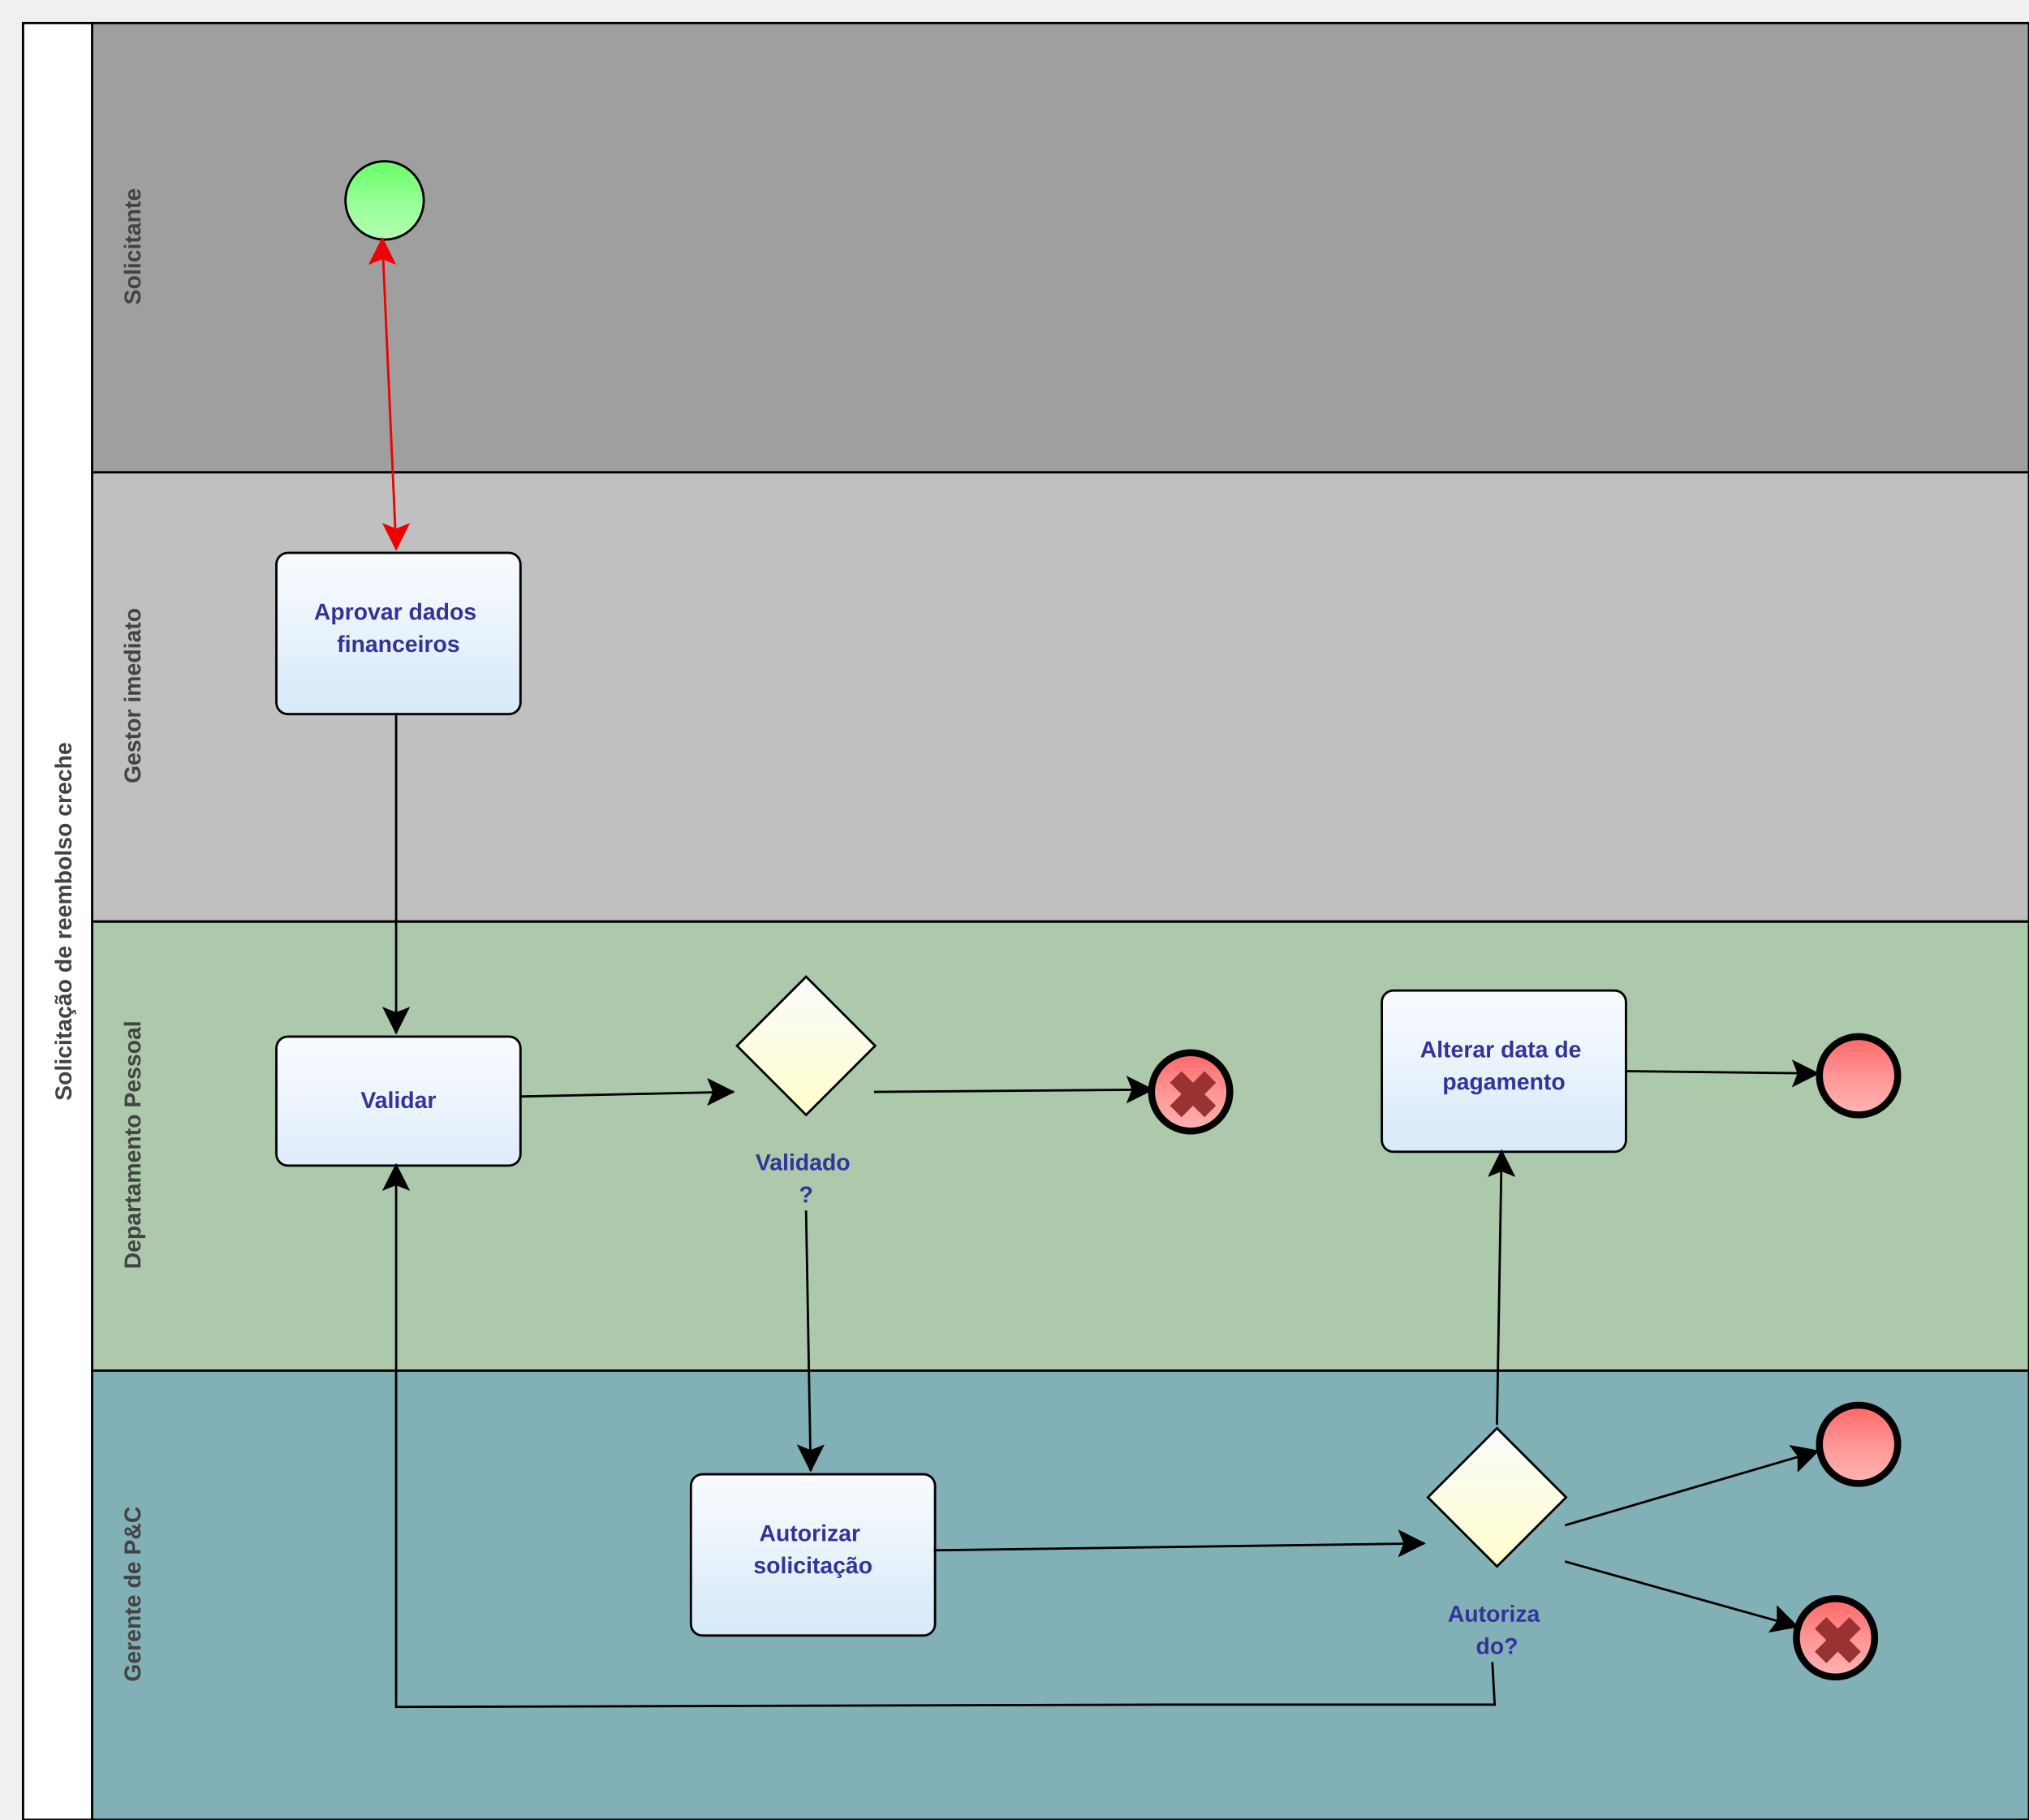
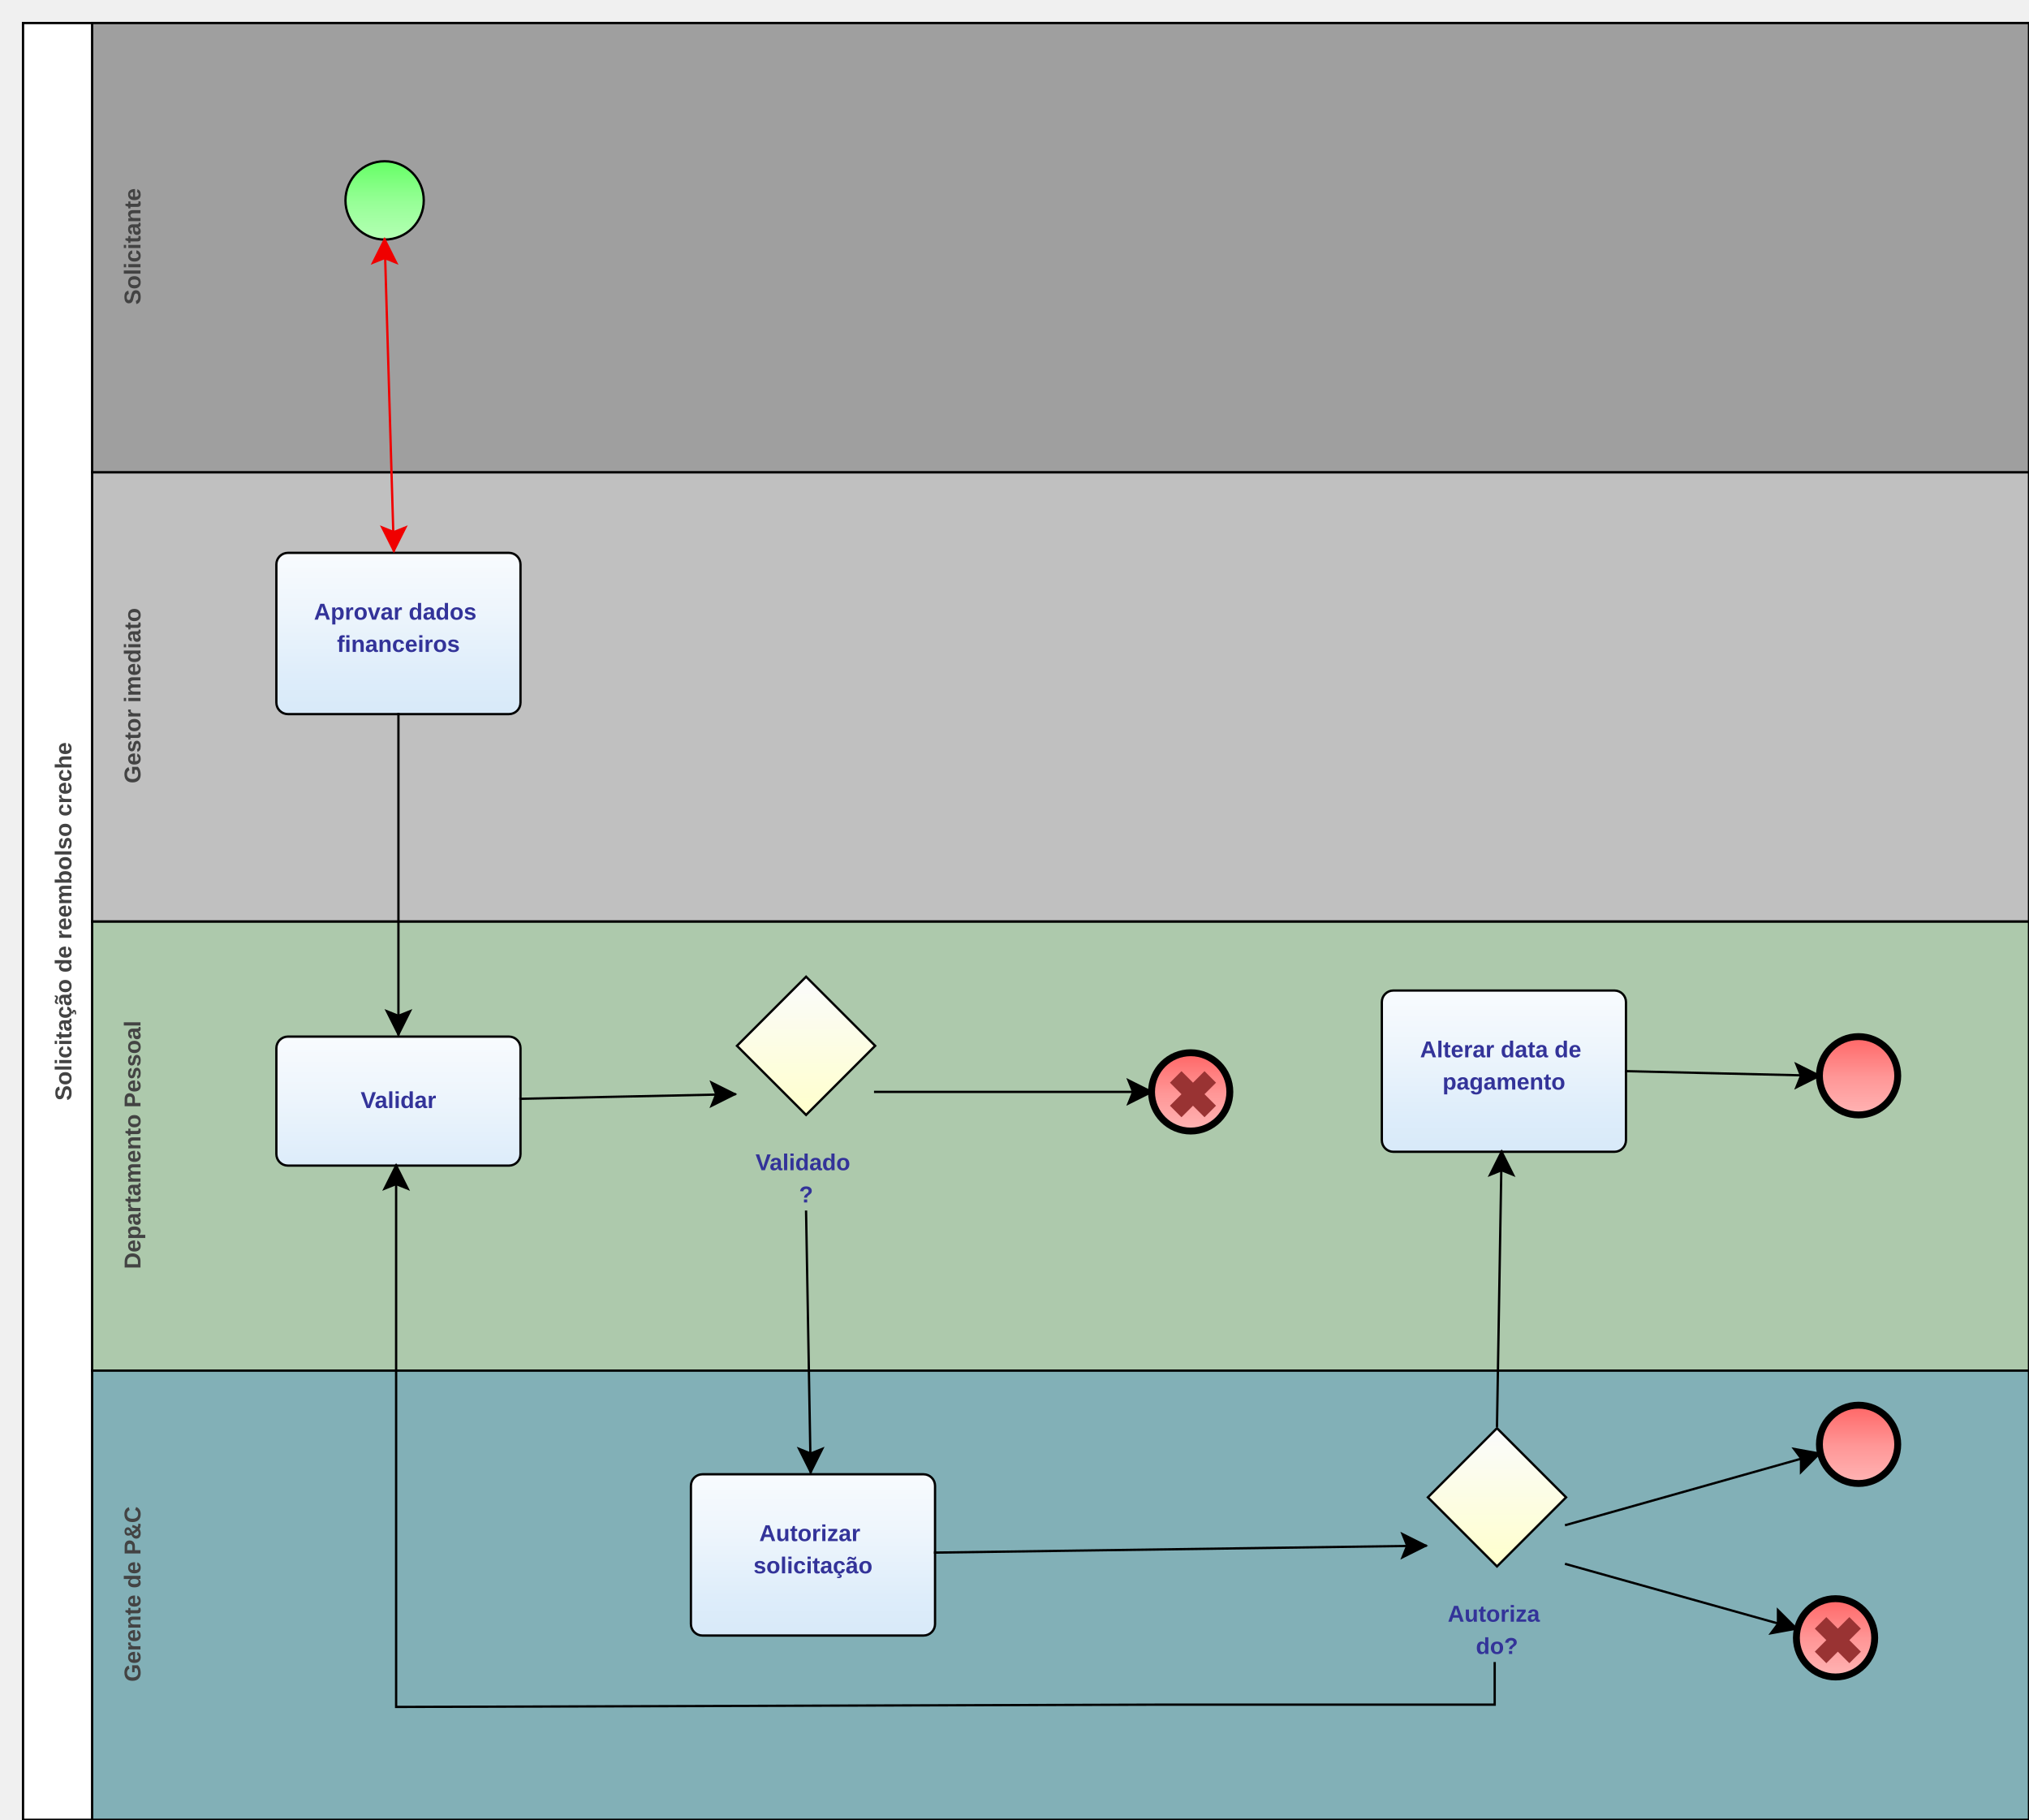
<svg xmlns="http://www.w3.org/2000/svg" xmlns:xlink="http://www.w3.org/1999/xlink" style="stroke-dasharray:none; shape-rendering:auto; font-family:'Arial'; text-rendering:auto; fill-opacity:1; color-interpolation:auto; color-rendering:auto; font-size:12; fill:black; stroke:black; image-rendering:auto; stroke-miterlimit:10; stroke-linecap:square; stroke-linejoin:miter; font-style:normal; stroke-width:1; stroke-dashoffset:0; font-weight:normal; stroke-opacity:1;" contentScriptType="text/ecmascript" preserveAspectRatio="xMidYMid meet" zoomAndPan="magnify" version="1.0" contentStyleType="text/css" xml:xlink="http://www.w3.org/1999/xlink" width="881" height="790">
  <rect x="10" y="10" width="871" height="780" ry="0" rx="0" style="stroke:#000000; fill:#FFFFFF" />
  <rect x="40" y="400" width="841" height="195" ry="0" rx="0" style="stroke:#000000; fill:#ADC9AC" />
  <g componentSequence="47">
    <text x="-497" y="47" transform="rotate(270)" text-anchor="middle" style="font-weight:bold;font-size:10px;stroke:none; fill:#434343">
      <tspan dy="14" x="-497">Departamento Pessoal</tspan>
    </text>
  </g>
  <rect x="40" y="595" width="841" height="195" ry="0" rx="0" style="stroke:#000000; fill:#82B0B7" />
  <g componentSequence="39">
    <text x="-692" y="47" transform="rotate(270)" text-anchor="middle" style="font-weight:bold;font-size:10px;stroke:none; fill:#434343">
      <tspan dy="14" x="-692">Gerente de P&amp;C</tspan>
    </text>
  </g>
  <rect x="40" y="205" width="841" height="195" ry="0" rx="0" style="stroke:#000000; fill:#C0C0C0" />
  <g componentSequence="3">
    <text x="-302" y="47" transform="rotate(270)" text-anchor="middle" style="font-weight:bold;font-size:10px;stroke:none; fill:#434343">
      <tspan dy="14" x="-302">Gestor imediato</tspan>
    </text>
  </g>
  <rect x="40" y="10" width="841" height="195" ry="0" rx="0" style="stroke:#000000; fill:#9F9F9F" />
  <g componentSequence="2">
    <text x="-107" y="47" transform="rotate(270)" text-anchor="middle" style="font-weight:bold;font-size:10px;stroke:none; fill:#434343">
      <tspan dy="14" x="-107">Solicitante</tspan>
    </text>
  </g>
  <g componentSequence="1">
    <text x="-400" y="17" transform="rotate(270)" text-anchor="middle" style="font-weight:bold;font-size:10px;stroke:none; fill:#434343">
      <tspan dy="14" x="-400">Solicitação de reembolso creche</tspan>
    </text>
  </g>
  <g sequence="4">
-     <ellipse cx="167" cy="87" rx="17" ry="17" stroke-width="1" style="fill:url(#linearGradient66FF6696FF96B6FFB6_942927229);" stroke="336633" />
+     <ellipse cx="167" cy="87" rx="17" ry="17" stroke-width="1" style="fill:url(#linearGradient66FF6696FF96B6FFB6_107172735);" stroke="336633" />
  </g>
  <g sequence="5">
-     <rect x="120" y="240" width="106" height="70" ry="5" rx="5" style="fill:url(#linearGradientF8FBFEEDF5FCDEEDFAD4E7F8E2E5E9_921965579);" stroke="191970" />
+     <rect x="120" y="240" width="106" height="70" ry="5" rx="5" style="fill:url(#linearGradientF8FBFEEDF5FCDEEDFAD4E7F8E2E5E9_145010115);" stroke="191970" />
  </g>
  <g componentSequence="5">
    <text x="173" y="255" text-anchor="middle" style="font-weight:bold;font-size:10px;stroke:none; fill:#333399">
      <tspan dy="14" x="173">Aprovar dados</tspan>
      <tspan dy="14" x="173">financeiros</tspan>
    </text>
  </g>
  <g sequence="21">
-     <polygon points=" 320 454 350 424 380 454 350 484 320 454" style="fill:url(#linearGradientFAFBFCFFFFCC_852198925);" stroke="000000" />
+     <polygon points=" 320 454 350 424 380 454 350 484 320 454" style="fill:url(#linearGradientFAFBFCFFFFCC_211499023);" stroke="000000" />
  </g>
  <g componentSequence="21">
    <text x="350" y="494" text-anchor="middle" style="font-weight:bold;font-size:10px;stroke:none; fill:#333399">
      <tspan dy="14" x="350">Validado</tspan>
      <tspan dy="14" x="350">?</tspan>
    </text>
  </g>
  <g sequence="27">
-     <rect x="300" y="640" width="106" height="70" ry="5" rx="5" style="fill:url(#linearGradientF8FBFEEDF5FCDEEDFAD4E7F8E2E5E9_2009669168);" stroke="191970" />
+     <rect x="300" y="640" width="106" height="70" ry="5" rx="5" style="fill:url(#linearGradientF8FBFEEDF5FCDEEDFAD4E7F8E2E5E9_1234806776);" stroke="191970" />
  </g>
  <g componentSequence="27">
    <text x="353" y="655" text-anchor="middle" style="font-weight:bold;font-size:10px;stroke:none; fill:#333399">
      <tspan dy="14" x="353">Autorizar</tspan>
      <tspan dy="14" x="353">solicitação</tspan>
    </text>
  </g>
  <g sequence="44">
-     <ellipse cx="517" cy="474" rx="17" ry="17" stroke-width="3" style="fill:url(#linearGradientFF6666FF9696FFB6B6_1345740209);" stroke="993333" />
+     <ellipse cx="517" cy="474" rx="17" ry="17" stroke-width="3" style="fill:url(#linearGradientFF6666FF9696FFB6B6_1434316063);" stroke="993333" />
  </g>
  <g sequence="44">
    <polygon points=" 508 470 513 465 518 470 523 465 528 470 523 475 528 480 523 485 518 480 513 485 508 480 513 475" style="stroke:none; fill:#993333" />
  </g>
  <g sequence="48">
-     <rect x="120" y="450" width="106" height="56" ry="5" rx="5" style="fill:url(#linearGradientF8FBFEEDF5FCDEEDFAD4E7F8E2E5E9_1182027760);" stroke="191970" />
+     <rect x="120" y="450" width="106" height="56" ry="5" rx="5" style="fill:url(#linearGradientF8FBFEEDF5FCDEEDFAD4E7F8E2E5E9_2015004870);" stroke="191970" />
  </g>
  <g componentSequence="48">
    <text x="173" y="467" text-anchor="middle" style="font-weight:bold;font-size:10px;stroke:none; fill:#333399">
      <tspan dy="14" x="173">Validar</tspan>
    </text>
  </g>
  <g sequence="60">
-     <polygon points=" 620 650 650 620 680 650 650 680 620 650" style="fill:url(#linearGradientFAFBFCFFFFCC_677466845);" stroke="000000" />
+     <polygon points=" 620 650 650 620 680 650 650 680 620 650" style="fill:url(#linearGradientFAFBFCFFFFCC_756325514);" stroke="000000" />
  </g>
  <g componentSequence="60">
    <text x="650" y="690" text-anchor="middle" style="font-weight:bold;font-size:10px;stroke:none; fill:#333399">
      <tspan dy="14" x="650">Autoriza</tspan>
      <tspan dy="14" x="650">do?</tspan>
    </text>
  </g>
  <g sequence="66">
-     <ellipse cx="797" cy="711" rx="17" ry="17" stroke-width="3" style="fill:url(#linearGradientFF6666FF9696FFB6B6_401006975);" stroke="993333" />
+     <ellipse cx="797" cy="711" rx="17" ry="17" stroke-width="3" style="fill:url(#linearGradientFF6666FF9696FFB6B6_699816119);" stroke="993333" />
  </g>
  <g sequence="66">
    <polygon points=" 788 707 793 702 798 707 803 702 808 707 803 712 808 717 803 722 798 717 793 722 788 717 793 712" style="stroke:none; fill:#993333" />
  </g>
  <g sequence="67">
-     <rect x="600" y="430" width="106" height="70" ry="5" rx="5" style="fill:url(#linearGradientF8FBFEEDF5FCDEEDFAD4E7F8E2E5E9_1977609703);" stroke="191970" />
+     <rect x="600" y="430" width="106" height="70" ry="5" rx="5" style="fill:url(#linearGradientF8FBFEEDF5FCDEEDFAD4E7F8E2E5E9_328818059);" stroke="191970" />
  </g>
  <g componentSequence="67">
    <text x="653" y="445" text-anchor="middle" style="font-weight:bold;font-size:10px;stroke:none; fill:#333399">
      <tspan dy="14" x="653">Alterar data de</tspan>
      <tspan dy="14" x="653">pagamento</tspan>
    </text>
  </g>
  <g sequence="69">
-     <ellipse cx="807" cy="467" rx="17" ry="17" stroke-width="3" style="fill:url(#linearGradientFF6666FF9696FFB6B6_288372579);" stroke="993333" />
+     <ellipse cx="807" cy="467" rx="17" ry="17" stroke-width="3" style="fill:url(#linearGradientFF6666FF9696FFB6B6_1063893894);" stroke="993333" />
  </g>
  <g sequence="71">
-     <ellipse cx="807" cy="627" rx="17" ry="17" stroke-width="3" style="fill:url(#linearGradientFF6666FF9696FFB6B6_862287906);" stroke="993333" />
+     <ellipse cx="807" cy="627" rx="17" ry="17" stroke-width="3" style="fill:url(#linearGradientFF6666FF9696FFB6B6_907055149);" stroke="993333" />
  </g>
  <g componentSequence="6">
    <text x="180" y="172" style="font-size:10px;font-weight:none;stroke:none; fill:#333399" text-anchor="left" />
  </g>
  <g componentSequence="25">
    <text x="450" y="474" style="font-size:10px;font-weight:none;stroke:none; fill:#333399" text-anchor="left" />
  </g>
  <g componentSequence="55">
    <text x="283" y="476" style="font-size:10px;font-weight:none;stroke:none; fill:#333399" text-anchor="left" />
  </g>
  <g componentSequence="56">
    <text x="361" y="583" style="font-size:10px;font-weight:none;stroke:none; fill:#333399" text-anchor="left" />
  </g>
  <g componentSequence="57">
    <text x="183" y="380" style="font-size:10px;font-weight:none;stroke:none; fill:#333399" text-anchor="left" />
  </g>
  <g componentSequence="61">
    <text x="523" y="673" style="font-size:10px;font-weight:none;stroke:none; fill:#333399" text-anchor="left" />
  </g>
  <g componentSequence="63">
    <text x="745" y="647" style="font-size:10px;font-weight:none;stroke:none; fill:#333399" text-anchor="left" />
  </g>
  <g componentSequence="65">
    <text x="740" y="693" style="font-size:10px;font-weight:none;stroke:none; fill:#333399" text-anchor="left" />
  </g>
  <g componentSequence="68">
    <text x="661" y="560" style="font-size:10px;font-weight:none;stroke:none; fill:#333399" text-anchor="left" />
  </g>
  <g componentSequence="70">
    <text x="758" y="466" style="font-size:10px;font-weight:none;stroke:none; fill:#333399" text-anchor="left" />
  </g>
  <g componentSequence="74">
    <text x="312" y="741" style="font-size:10px;font-weight:none;stroke:none; fill:#333399" text-anchor="left" />
  </g>
-   <path style="fill:none; stroke:#F00000;stroke-width:1" d="M166.0 104.0 L172.0 238.0" />
-   <polygon style="fill:#F00000; stroke:#F00000;" points=" 177 228 172 238 167 228 172 230" />
-   <polygon style="fill:#F00000; stroke:#F00000;" points=" 161 114 166 104 171 114 166 112" />
-   <path style="fill:none; stroke:#000000;stroke-width:1" d="M172.0 310.0 L172.0 448.0" />
-   <polygon style="fill:#000000; stroke:#000000;" points=" 177 438 172 448 167 438 172 440" />
-   <path style="fill:none; stroke:#000000;stroke-width:1" d="M380.0 474.0 L500.0 473.0" />
-   <polygon style="fill:#000000; stroke:#000000;" points=" 490 468 500 473 490 478 492 473" />
-   <path style="fill:none; stroke:#000000;stroke-width:1" d="M350.0 526.0 L352.0 638.0" />
-   <polygon style="fill:#000000; stroke:#000000;" points=" 357 628 352 638 347 628 352 630" />
-   <path style="fill:none; stroke:#000000;stroke-width:1" d="M226.0 476.0 L318.0 474.0" />
-   <polygon style="fill:#000000; stroke:#000000;" points=" 308 469 318 474 308 479 310 474" />
-   <path style="fill:none; stroke:#000000;stroke-width:1" d="M406.0 673.0 L618.0 670.0" />
-   <polygon style="fill:#000000; stroke:#000000;" points=" 608 665 618 670 608 675 610 670" />
-   <path style="fill:none; stroke:#000000;stroke-width:1" d="M648.0 722.0 L649.0 740.0 L505.0 740.0 L172.0 741.0 L172.0 506.0" />
+   <path style="fill:none; stroke:#F00000;stroke-width:1" d="M167.0 104.0 L171.0 239.0" />
+   <polygon style="fill:#F00000; stroke:#F00000;" points=" 176 229 171 239 166 229 171 231" />
+   <polygon style="fill:#F00000; stroke:#F00000;" points=" 162 114 167 104 172 114 167 112" />
+   <path style="fill:none; stroke:#000000;stroke-width:1" d="M173.0 310.0 L173.0 449.0" />
+   <polygon style="fill:#000000; stroke:#000000;" points=" 178 439 173 449 168 439 173 441" />
+   <path style="fill:none; stroke:#000000;stroke-width:1" d="M380.0 474.0 L500.0 474.0" />
+   <polygon style="fill:#000000; stroke:#000000;" points=" 490 469 500 474 490 479 492 474" />
+   <path style="fill:none; stroke:#000000;stroke-width:1" d="M350.0 526.0 L352.0 639.0" />
+   <polygon style="fill:#000000; stroke:#000000;" points=" 357 629 352 639 347 629 352 631" />
+   <path style="fill:none; stroke:#000000;stroke-width:1" d="M226.0 477.0 L319.0 475.0" />
+   <polygon style="fill:#000000; stroke:#000000;" points=" 309 470 319 475 309 480 311 475" />
+   <path style="fill:none; stroke:#000000;stroke-width:1" d="M406.0 674.0 L619.0 671.0" />
+   <polygon style="fill:#000000; stroke:#000000;" points=" 609 666 619 671 609 676 611 671" />
+   <path style="fill:none; stroke:#000000;stroke-width:1" d="M649.0 722.0 L649.0 740.0 L505.0 740.0 L172.0 741.0 L172.0 506.0" />
  <polygon style="fill:#000000; stroke:#000000;" points=" 167 516 172 506 177 516 172 514" />
-   <path style="fill:none; stroke:#000000;stroke-width:1" d="M680.0 662.0 L789.0 630.0" />
-   <polygon style="fill:#000000; stroke:#000000;" points=" 778 628 789 630 781 638 781 632" />
-   <path style="fill:none; stroke:#000000;stroke-width:1" d="M680.0 678.0 L780.0 706.0" />
-   <polygon style="fill:#000000; stroke:#000000;" points=" 772 698 780 706 769 708 772 704" />
-   <path style="fill:none; stroke:#000000;stroke-width:1" d="M650.0 618.0 L652.0 500.0" />
+   <path style="fill:none; stroke:#000000;stroke-width:1" d="M680.0 662.0 L790.0 631.0" />
+   <polygon style="fill:#000000; stroke:#000000;" points=" 779 629 790 631 782 639 782 633" />
+   <path style="fill:none; stroke:#000000;stroke-width:1" d="M680.0 679.0 L780.0 707.0" />
+   <polygon style="fill:#000000; stroke:#000000;" points=" 772 699 780 707 769 709 772 705" />
+   <path style="fill:none; stroke:#000000;stroke-width:1" d="M650.0 619.0 L652.0 500.0" />
  <polygon style="fill:#000000; stroke:#000000;" points=" 647 510 652 500 657 510 652 508" />
-   <path style="fill:none; stroke:#000000;stroke-width:1" d="M706.0 465.0 L789.0 466.0" />
-   <polygon style="fill:#000000; stroke:#000000;" points=" 779 461 789 466 779 471 781 466" />
+   <path style="fill:none; stroke:#000000;stroke-width:1" d="M706.0 465.0 L790.0 467.0" />
+   <polygon style="fill:#000000; stroke:#000000;" points=" 780 462 790 467 780 472 782 467" />
  <defs>
-     <linearGradient xlink:href="#linearGradient66FF6696FF96B6FFB6" id="linearGradient66FF6696FF96B6FFB6_942927229" x1="0" y1="70.0" x2="0" y2="105.0" gradientUnits="userSpaceOnUse" xlink:type="simple" xlink:actuate="onLoad" xlink:show="other" />
+     <linearGradient xlink:href="#linearGradient66FF6696FF96B6FFB6" id="linearGradient66FF6696FF96B6FFB6_107172735" x1="0" y1="70.0" x2="0" y2="105.0" gradientUnits="userSpaceOnUse" xlink:type="simple" xlink:actuate="onLoad" xlink:show="other" />
    <linearGradient id="linearGradient66FF6696FF96B6FFB6">
      <stop style="stop-color:#66FF66;stop-opacity:1;" offset="0.0" id="stop66FF66" />
      <stop style="stop-color:#96FF96;stop-opacity:1;" offset="0.5" id="stop96FF96" />
      <stop style="stop-color:#B6FFB6;stop-opacity:1;" offset="1.0" id="stopB6FFB6" />
    </linearGradient>
-     <linearGradient xlink:href="#linearGradientF8FBFEEDF5FCDEEDFAD4E7F8E2E5E9" id="linearGradientF8FBFEEDF5FCDEEDFAD4E7F8E2E5E9_921965579" x1="0" y1="240.0" x2="0" y2="346.0" gradientUnits="userSpaceOnUse" xlink:type="simple" xlink:actuate="onLoad" xlink:show="other" />
+     <linearGradient xlink:href="#linearGradientF8FBFEEDF5FCDEEDFAD4E7F8E2E5E9" id="linearGradientF8FBFEEDF5FCDEEDFAD4E7F8E2E5E9_145010115" x1="0" y1="240.0" x2="0" y2="346.0" gradientUnits="userSpaceOnUse" xlink:type="simple" xlink:actuate="onLoad" xlink:show="other" />
    <linearGradient id="linearGradientF8FBFEEDF5FCDEEDFAD4E7F8E2E5E9">
      <stop style="stop-color:#F8FBFE;stop-opacity:1;" offset="0.0" id="stopF8FBFE" />
      <stop style="stop-color:#EDF5FC;stop-opacity:1;" offset="0.25" id="stopEDF5FC" />
      <stop style="stop-color:#DEEDFA;stop-opacity:1;" offset="0.5" id="stopDEEDFA" />
      <stop style="stop-color:#D4E7F8;stop-opacity:1;" offset="0.75" id="stopD4E7F8" />
      <stop style="stop-color:#E2E5E9;stop-opacity:1;" offset="1.0" id="stopE2E5E9" />
    </linearGradient>
-     <linearGradient xlink:href="#linearGradientFAFBFCFFFFCC" id="linearGradientFAFBFCFFFFCC_852198925" x1="0" y1="424.0" x2="0" y2="484.0" gradientUnits="userSpaceOnUse" xlink:type="simple" xlink:actuate="onLoad" xlink:show="other" />
+     <linearGradient xlink:href="#linearGradientFAFBFCFFFFCC" id="linearGradientFAFBFCFFFFCC_211499023" x1="0" y1="424.0" x2="0" y2="484.0" gradientUnits="userSpaceOnUse" xlink:type="simple" xlink:actuate="onLoad" xlink:show="other" />
    <linearGradient id="linearGradientFAFBFCFFFFCC">
      <stop style="stop-color:#FAFBFC;stop-opacity:1;" offset="0.0" id="stopFAFBFC" />
      <stop style="stop-color:#FFFFCC;stop-opacity:1;" offset="1.0" id="stopFFFFCC" />
    </linearGradient>
-     <linearGradient xlink:href="#linearGradientF8FBFEEDF5FCDEEDFAD4E7F8E2E5E9" id="linearGradientF8FBFEEDF5FCDEEDFAD4E7F8E2E5E9_2009669168" x1="0" y1="640.0" x2="0" y2="746.0" gradientUnits="userSpaceOnUse" xlink:type="simple" xlink:actuate="onLoad" xlink:show="other" />
-     <linearGradient xlink:href="#linearGradientFF6666FF9696FFB6B6" id="linearGradientFF6666FF9696FFB6B6_1345740209" x1="0" y1="457.0" x2="0" y2="492.0" gradientUnits="userSpaceOnUse" xlink:type="simple" xlink:actuate="onLoad" xlink:show="other" />
+     <linearGradient xlink:href="#linearGradientF8FBFEEDF5FCDEEDFAD4E7F8E2E5E9" id="linearGradientF8FBFEEDF5FCDEEDFAD4E7F8E2E5E9_1234806776" x1="0" y1="640.0" x2="0" y2="746.0" gradientUnits="userSpaceOnUse" xlink:type="simple" xlink:actuate="onLoad" xlink:show="other" />
+     <linearGradient xlink:href="#linearGradientFF6666FF9696FFB6B6" id="linearGradientFF6666FF9696FFB6B6_1434316063" x1="0" y1="457.0" x2="0" y2="492.0" gradientUnits="userSpaceOnUse" xlink:type="simple" xlink:actuate="onLoad" xlink:show="other" />
    <linearGradient id="linearGradientFF6666FF9696FFB6B6">
      <stop style="stop-color:#FF6666;stop-opacity:1;" offset="0.0" id="stopFF6666" />
      <stop style="stop-color:#FF9696;stop-opacity:1;" offset="0.5" id="stopFF9696" />
      <stop style="stop-color:#FFB6B6;stop-opacity:1;" offset="1.0" id="stopFFB6B6" />
    </linearGradient>
-     <linearGradient xlink:href="#linearGradientF8FBFEEDF5FCDEEDFAD4E7F8E2E5E9" id="linearGradientF8FBFEEDF5FCDEEDFAD4E7F8E2E5E9_1182027760" x1="0" y1="450.0" x2="0" y2="556.0" gradientUnits="userSpaceOnUse" xlink:type="simple" xlink:actuate="onLoad" xlink:show="other" />
-     <linearGradient xlink:href="#linearGradientFAFBFCFFFFCC" id="linearGradientFAFBFCFFFFCC_677466845" x1="0" y1="620.0" x2="0" y2="680.0" gradientUnits="userSpaceOnUse" xlink:type="simple" xlink:actuate="onLoad" xlink:show="other" />
-     <linearGradient xlink:href="#linearGradientFF6666FF9696FFB6B6" id="linearGradientFF6666FF9696FFB6B6_401006975" x1="0" y1="694.0" x2="0" y2="729.0" gradientUnits="userSpaceOnUse" xlink:type="simple" xlink:actuate="onLoad" xlink:show="other" />
-     <linearGradient xlink:href="#linearGradientF8FBFEEDF5FCDEEDFAD4E7F8E2E5E9" id="linearGradientF8FBFEEDF5FCDEEDFAD4E7F8E2E5E9_1977609703" x1="0" y1="430.0" x2="0" y2="536.0" gradientUnits="userSpaceOnUse" xlink:type="simple" xlink:actuate="onLoad" xlink:show="other" />
-     <linearGradient xlink:href="#linearGradientFF6666FF9696FFB6B6" id="linearGradientFF6666FF9696FFB6B6_288372579" x1="0" y1="450.0" x2="0" y2="485.0" gradientUnits="userSpaceOnUse" xlink:type="simple" xlink:actuate="onLoad" xlink:show="other" />
-     <linearGradient xlink:href="#linearGradientFF6666FF9696FFB6B6" id="linearGradientFF6666FF9696FFB6B6_862287906" x1="0" y1="610.0" x2="0" y2="645.0" gradientUnits="userSpaceOnUse" xlink:type="simple" xlink:actuate="onLoad" xlink:show="other" />
+     <linearGradient xlink:href="#linearGradientF8FBFEEDF5FCDEEDFAD4E7F8E2E5E9" id="linearGradientF8FBFEEDF5FCDEEDFAD4E7F8E2E5E9_2015004870" x1="0" y1="450.0" x2="0" y2="556.0" gradientUnits="userSpaceOnUse" xlink:type="simple" xlink:actuate="onLoad" xlink:show="other" />
+     <linearGradient xlink:href="#linearGradientFAFBFCFFFFCC" id="linearGradientFAFBFCFFFFCC_756325514" x1="0" y1="620.0" x2="0" y2="680.0" gradientUnits="userSpaceOnUse" xlink:type="simple" xlink:actuate="onLoad" xlink:show="other" />
+     <linearGradient xlink:href="#linearGradientFF6666FF9696FFB6B6" id="linearGradientFF6666FF9696FFB6B6_699816119" x1="0" y1="694.0" x2="0" y2="729.0" gradientUnits="userSpaceOnUse" xlink:type="simple" xlink:actuate="onLoad" xlink:show="other" />
+     <linearGradient xlink:href="#linearGradientF8FBFEEDF5FCDEEDFAD4E7F8E2E5E9" id="linearGradientF8FBFEEDF5FCDEEDFAD4E7F8E2E5E9_328818059" x1="0" y1="430.0" x2="0" y2="536.0" gradientUnits="userSpaceOnUse" xlink:type="simple" xlink:actuate="onLoad" xlink:show="other" />
+     <linearGradient xlink:href="#linearGradientFF6666FF9696FFB6B6" id="linearGradientFF6666FF9696FFB6B6_1063893894" x1="0" y1="450.0" x2="0" y2="485.0" gradientUnits="userSpaceOnUse" xlink:type="simple" xlink:actuate="onLoad" xlink:show="other" />
+     <linearGradient xlink:href="#linearGradientFF6666FF9696FFB6B6" id="linearGradientFF6666FF9696FFB6B6_907055149" x1="0" y1="610.0" x2="0" y2="645.0" gradientUnits="userSpaceOnUse" xlink:type="simple" xlink:actuate="onLoad" xlink:show="other" />
  </defs>
</svg>
